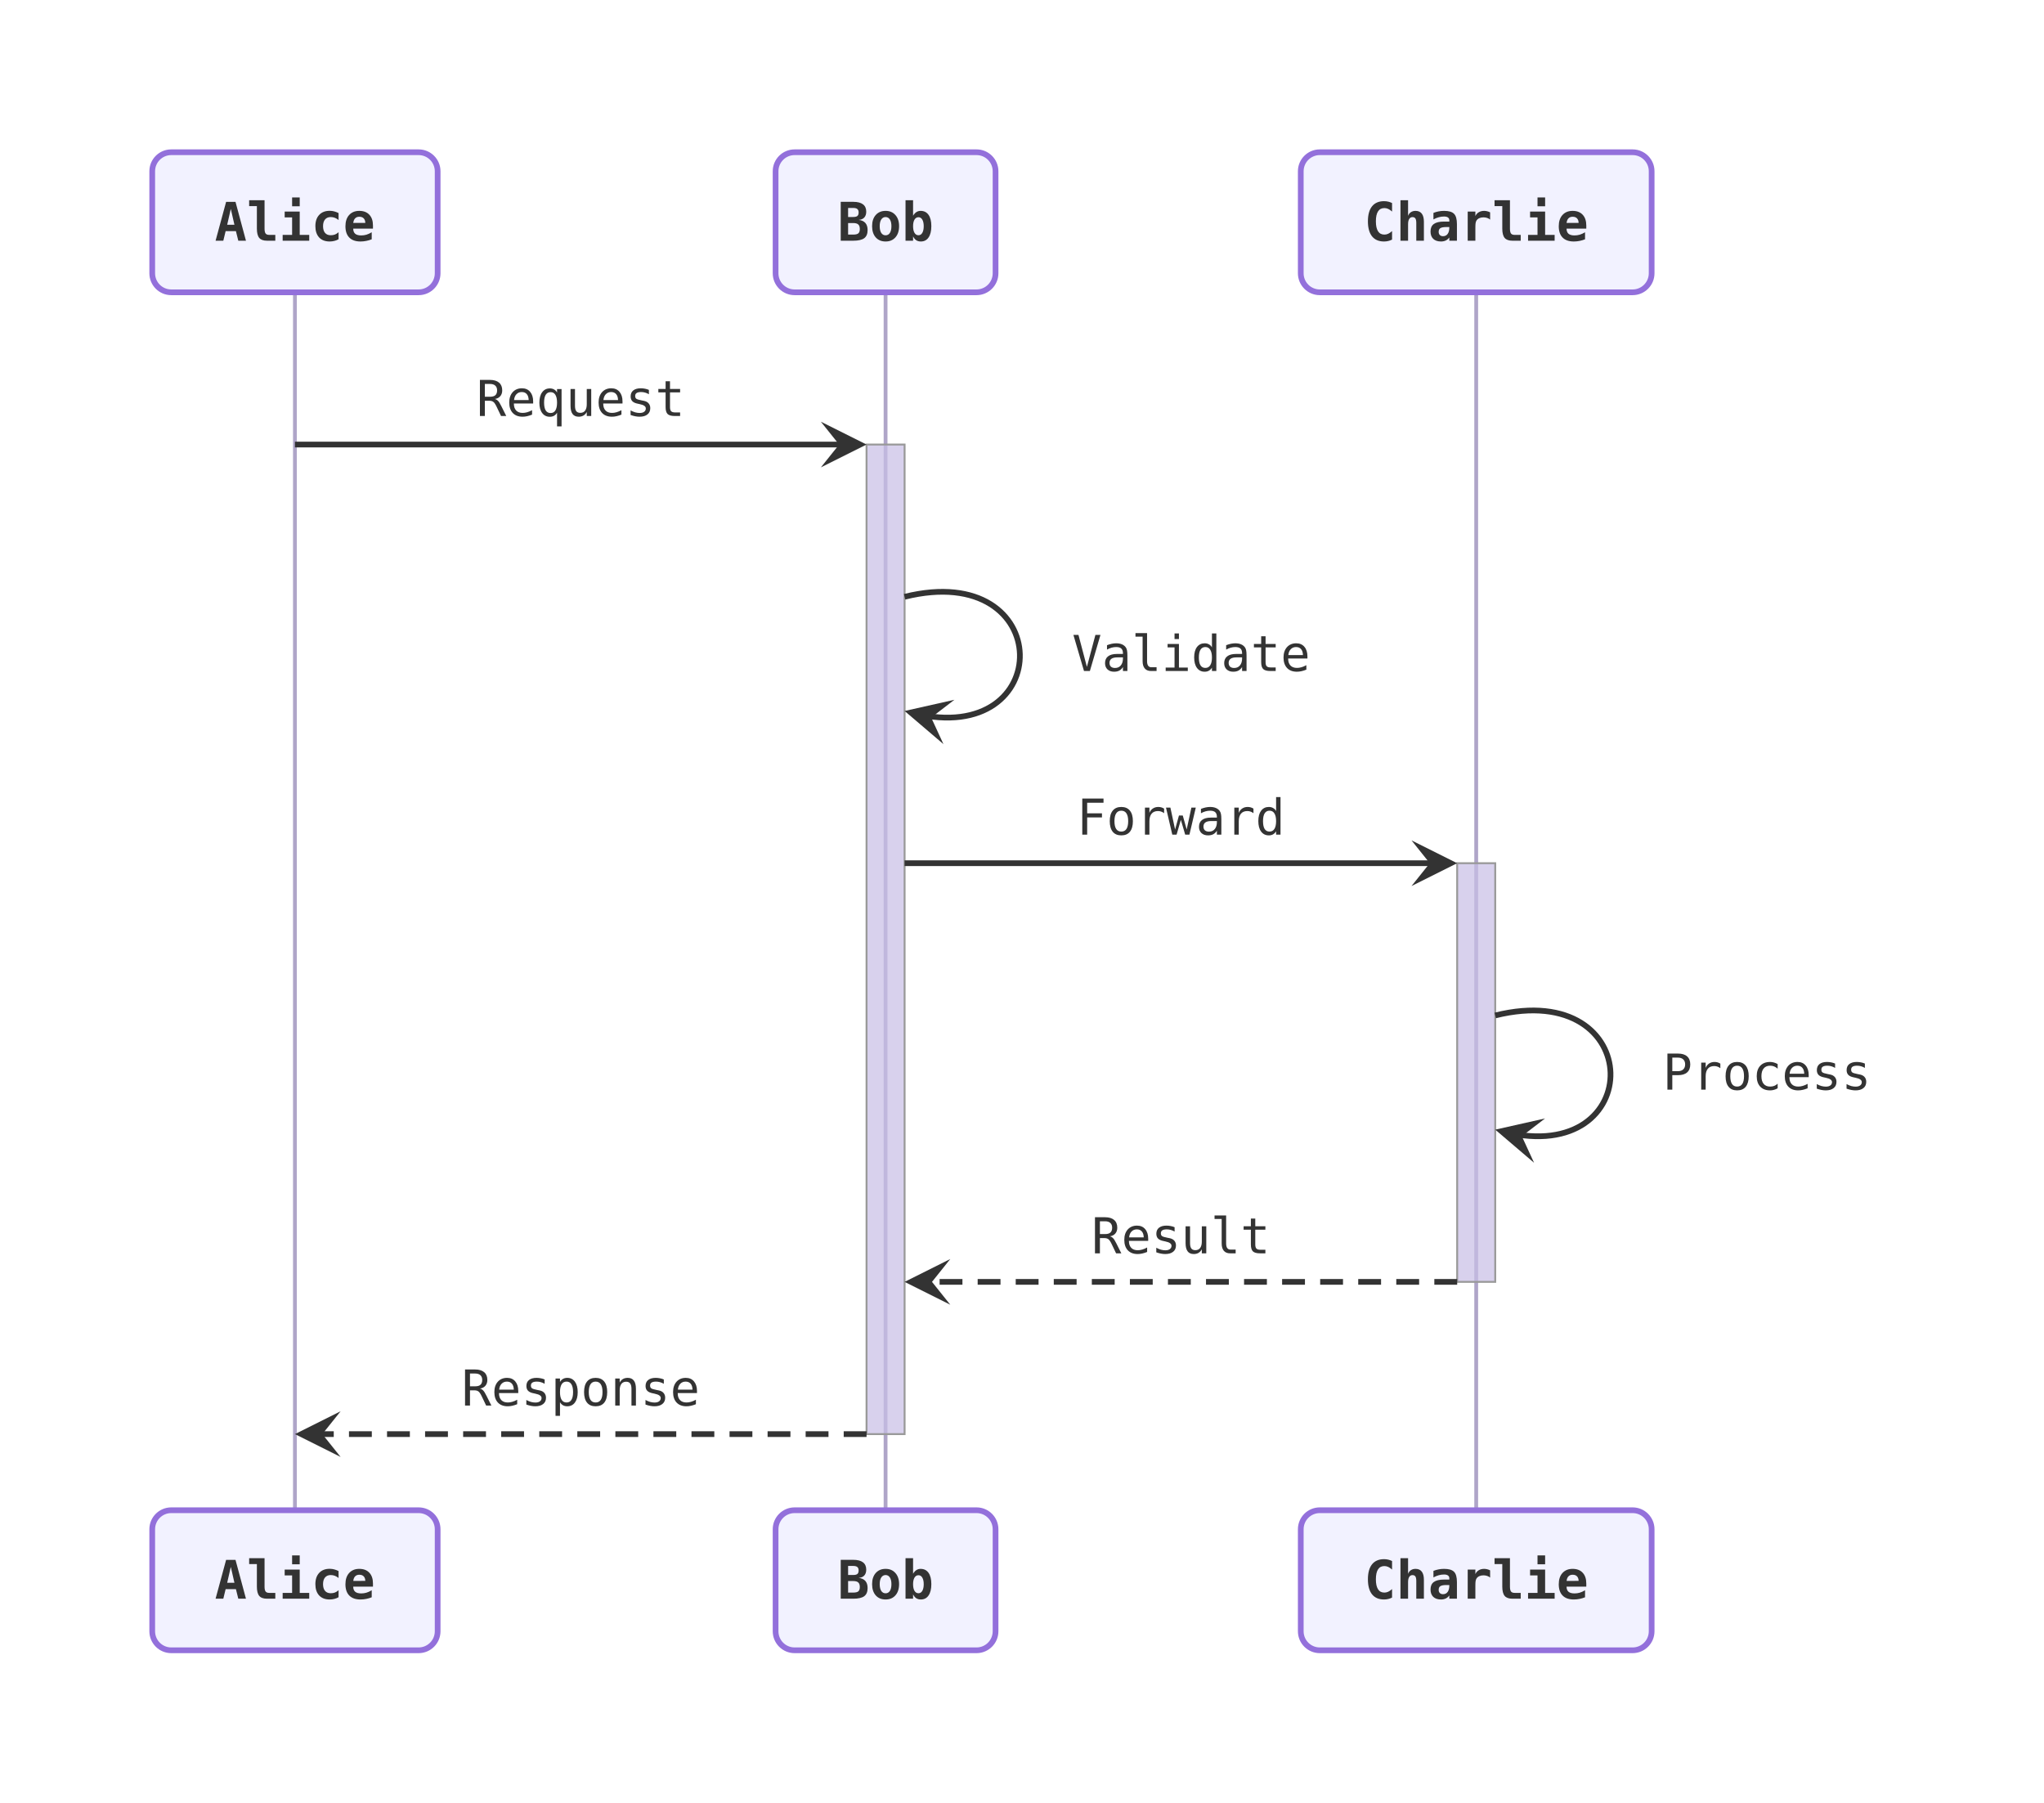
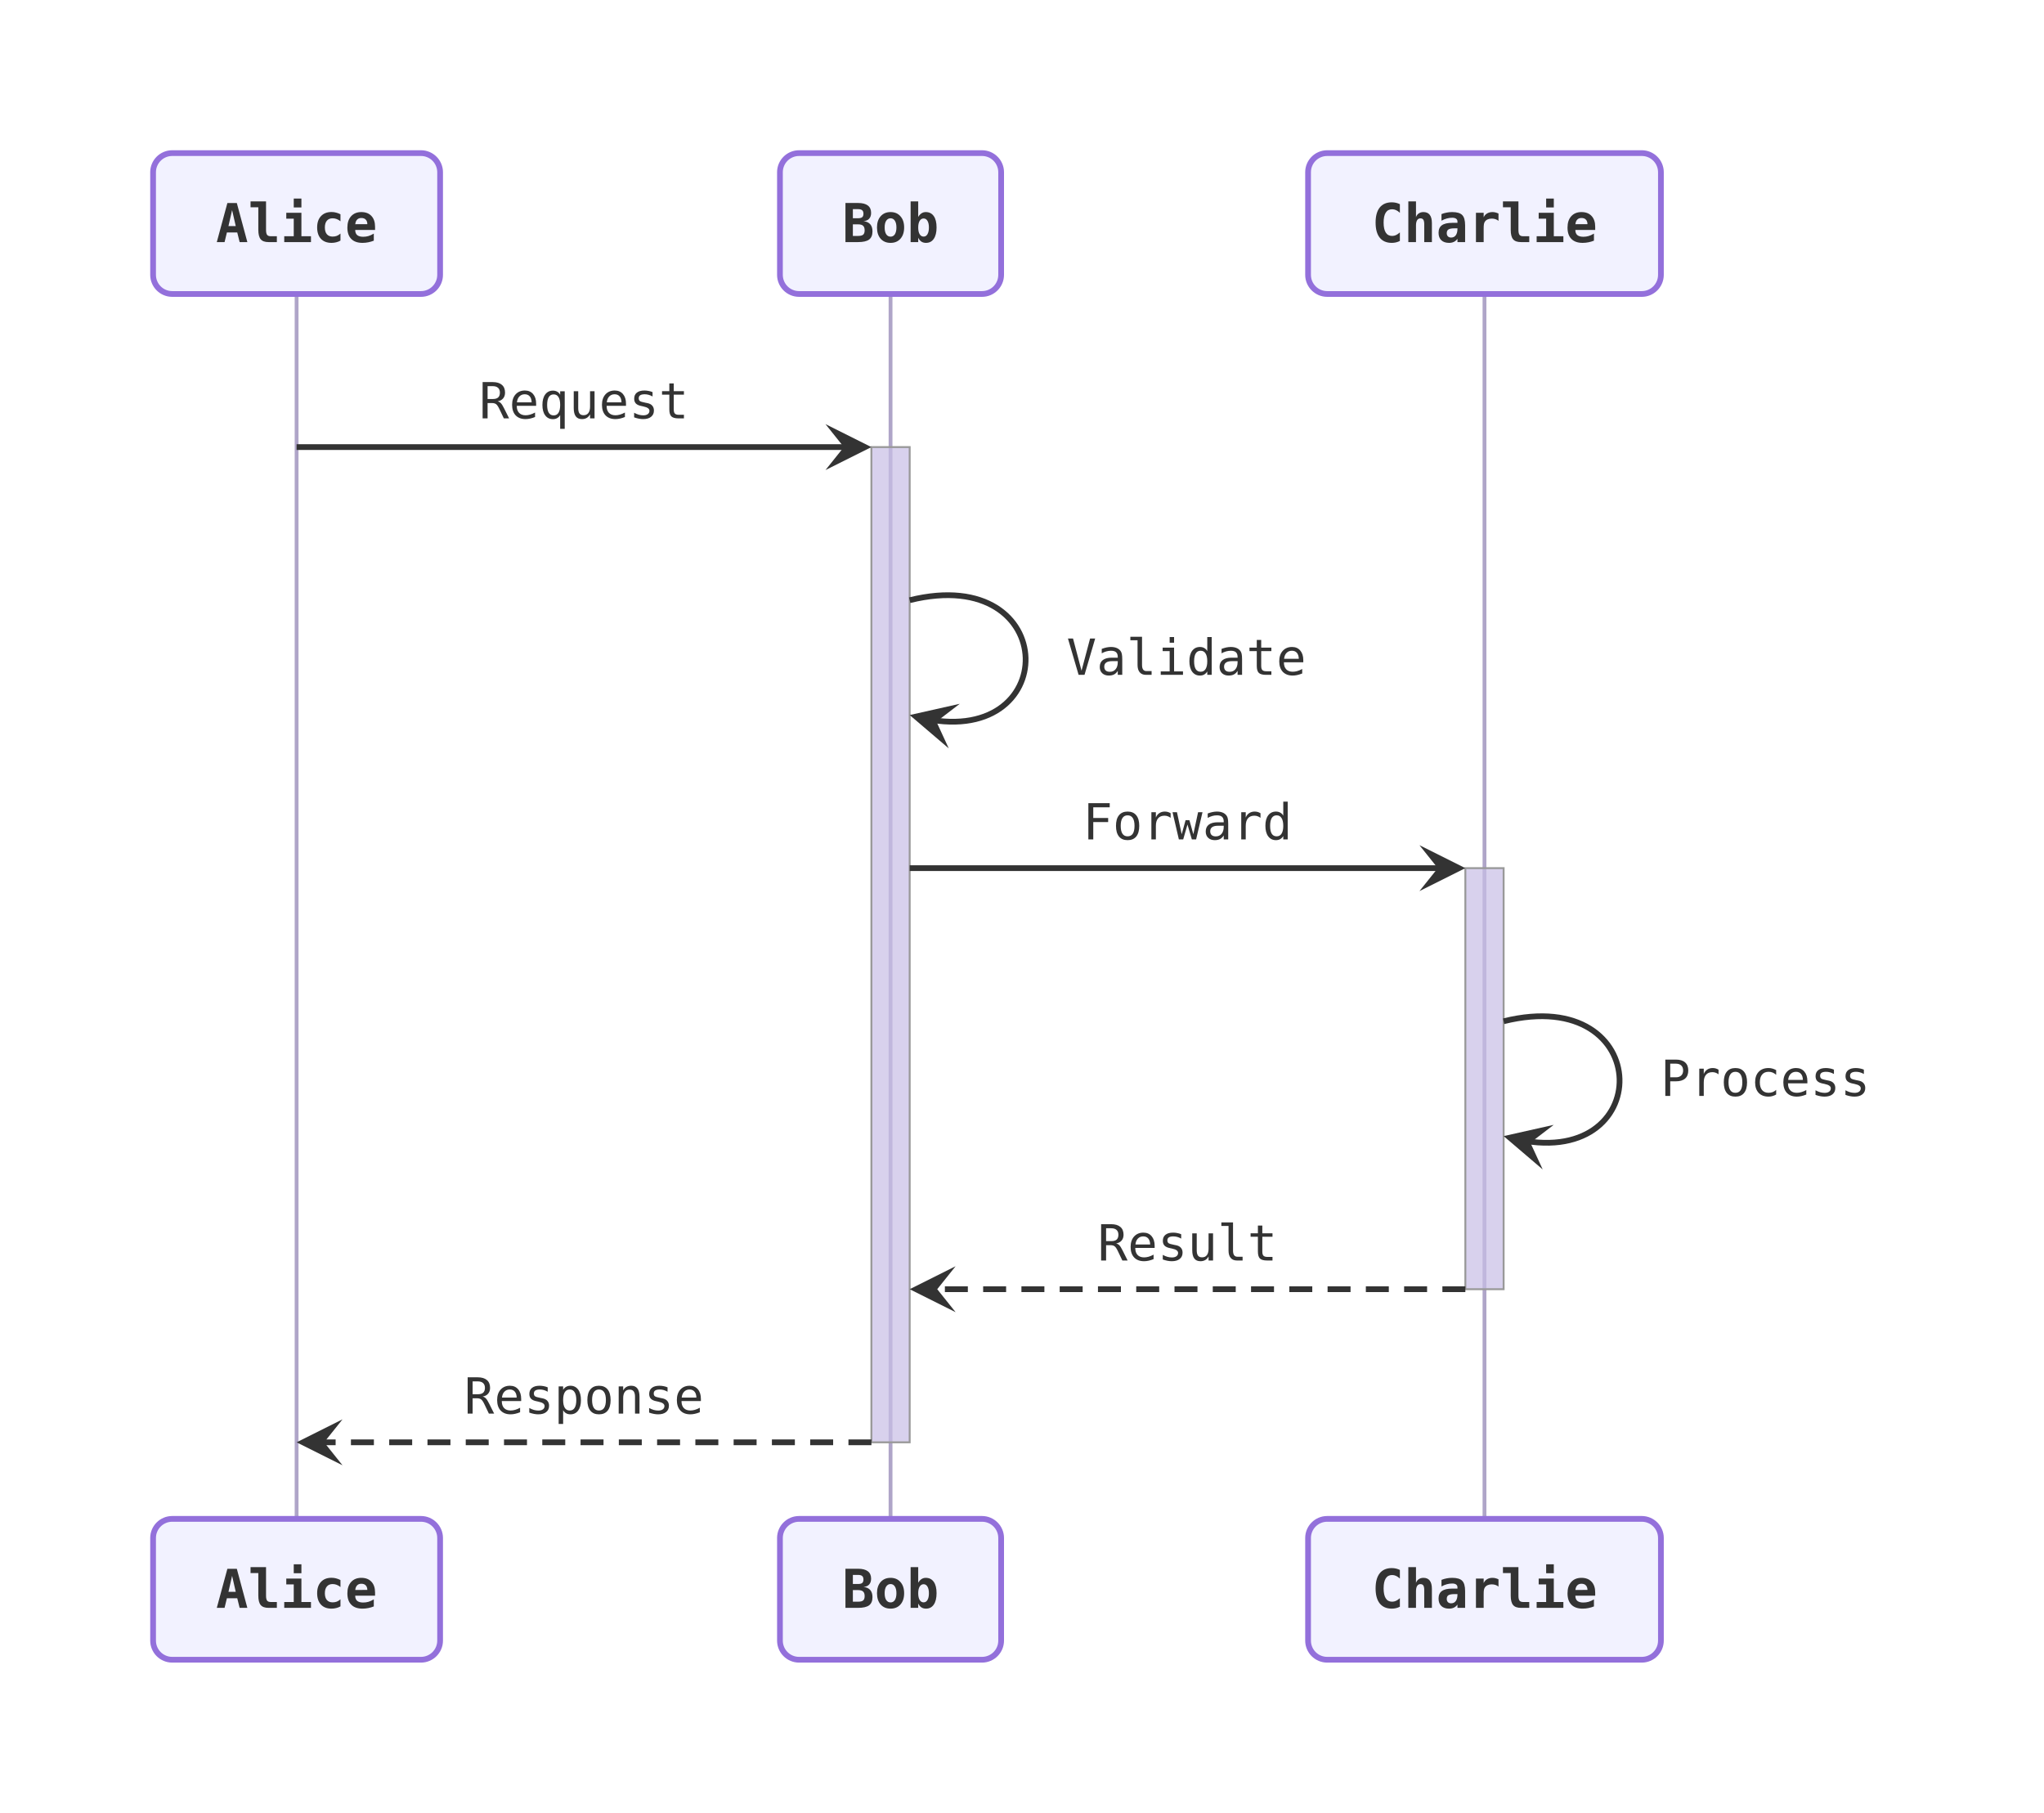
- <svg xmlns="http://www.w3.org/2000/svg" viewBox="0 0 537.1 473.6" width="537.1" height="473.6">
+ <svg xmlns="http://www.w3.org/2000/svg" viewBox="0 0 534.1 473.6" width="534.1" height="473.6">
  <defs>
    <marker id="arrow-point-333333" viewBox="0 0 10 10" refX="8" refY="5" markerWidth="8" markerHeight="8" orient="auto-start-reverse">
      <path d="M10 5 L0 10 L4 5 L0 0 Z" fill="#333333" />
    </marker>
  </defs>
  <g transform="translate(20, 20)">
    <path d="M57.5 56.8 L57.5 376.8" fill="none" stroke="#afa5c8" stroke-width="1" />
    <path d="M212.7 56.8 L212.7 376.8" fill="none" stroke="#afa5c8" stroke-width="1" />
    <path d="M367.9 56.8 L367.9 376.8" fill="none" stroke="#afa5c8" stroke-width="1" />
    <rect x="362.9" y="206.8" width="10" height="110" fill="#c8bee6b4" stroke="#999999" stroke-width="0.5" />
    <rect x="207.7" y="96.8" width="10" height="260" fill="#c8bee6b4" stroke="#999999" stroke-width="0.5" />
    <path d="M57.5 96.8 L205.3 96.8" fill="none" stroke="#333333" stroke-width="1.5" marker-end="url(#arrow-point-333333)" />
    <text x="132.6" y="84.8" text-anchor="middle" dominant-baseline="central" font-size="13px" font-family="'Intel One Mono', 'SF Mono', 'Cascadia Code', 'JetBrains Mono', 'Fira Code', 'Consolas', 'Menlo', monospace" fill="#333333">Request</text>
    <path d="M217.7 136.8 C257.7 126.9 257.7 176.7 220.03 167.38" fill="none" stroke="#333333" stroke-width="1.5" marker-end="url(#arrow-point-333333)" />
-     <text x="261.7" y="151.8" text-anchor="start" dominant-baseline="central" font-size="13px" font-family="'Intel One Mono', 'SF Mono', 'Cascadia Code', 'JetBrains Mono', 'Fira Code', 'Consolas', 'Menlo', monospace" fill="#333333">Validate</text>
+     <text x="258.7" y="151.8" text-anchor="start" dominant-baseline="central" font-size="13px" font-family="'Intel One Mono', 'SF Mono', 'Cascadia Code', 'JetBrains Mono', 'Fira Code', 'Consolas', 'Menlo', monospace" fill="#333333">Validate</text>
    <path d="M217.7 206.8 L360.5 206.8" fill="none" stroke="#333333" stroke-width="1.5" marker-end="url(#arrow-point-333333)" />
    <text x="290.3" y="194.8" text-anchor="middle" dominant-baseline="central" font-size="13px" font-family="'Intel One Mono', 'SF Mono', 'Cascadia Code', 'JetBrains Mono', 'Fira Code', 'Consolas', 'Menlo', monospace" fill="#333333">Forward</text>
    <path d="M372.9 246.8 C412.9 236.9 412.9 286.7 375.23 277.38" fill="none" stroke="#333333" stroke-width="1.5" marker-end="url(#arrow-point-333333)" />
-     <text x="416.9" y="261.8" text-anchor="start" dominant-baseline="central" font-size="13px" font-family="'Intel One Mono', 'SF Mono', 'Cascadia Code', 'JetBrains Mono', 'Fira Code', 'Consolas', 'Menlo', monospace" fill="#333333">Process</text>
+     <text x="413.9" y="261.8" text-anchor="start" dominant-baseline="central" font-size="13px" font-family="'Intel One Mono', 'SF Mono', 'Cascadia Code', 'JetBrains Mono', 'Fira Code', 'Consolas', 'Menlo', monospace" fill="#333333">Process</text>
    <path d="M362.9 316.8 L220.1 316.8" fill="none" stroke="#333333" stroke-width="1.5" stroke-dasharray="6 4" marker-end="url(#arrow-point-333333)" />
    <text x="290.3" y="304.8" text-anchor="middle" dominant-baseline="central" font-size="13px" font-family="'Intel One Mono', 'SF Mono', 'Cascadia Code', 'JetBrains Mono', 'Fira Code', 'Consolas', 'Menlo', monospace" fill="#333333">Result</text>
    <path d="M207.7 356.8 L59.9 356.8" fill="none" stroke="#333333" stroke-width="1.5" stroke-dasharray="6 4" marker-end="url(#arrow-point-333333)" />
    <text x="132.6" y="344.8" text-anchor="middle" dominant-baseline="central" font-size="13px" font-family="'Intel One Mono', 'SF Mono', 'Cascadia Code', 'JetBrains Mono', 'Fira Code', 'Consolas', 'Menlo', monospace" fill="#333333">Response</text>
    <rect x="20" y="20" width="75" height="36.8" rx="5" ry="5" fill="#ececffb2" stroke="#9370db" stroke-width="1.5" />
    <text x="57.5" y="38.4" text-anchor="middle" dominant-baseline="central" font-size="14px" font-family="'Intel One Mono', 'SF Mono', 'Cascadia Code', 'JetBrains Mono', 'Fira Code', 'Consolas', 'Menlo', monospace" fill="#333333" font-weight="bold">Alice</text>
    <rect x="183.8" y="20" width="57.8" height="36.8" rx="5" ry="5" fill="#ececffb2" stroke="#9370db" stroke-width="1.5" />
    <text x="212.7" y="38.4" text-anchor="middle" dominant-baseline="central" font-size="14px" font-family="'Intel One Mono', 'SF Mono', 'Cascadia Code', 'JetBrains Mono', 'Fira Code', 'Consolas', 'Menlo', monospace" fill="#333333" font-weight="bold">Bob</text>
    <rect x="321.8" y="20" width="92.2" height="36.8" rx="5" ry="5" fill="#ececffb2" stroke="#9370db" stroke-width="1.5" />
    <text x="367.9" y="38.4" text-anchor="middle" dominant-baseline="central" font-size="14px" font-family="'Intel One Mono', 'SF Mono', 'Cascadia Code', 'JetBrains Mono', 'Fira Code', 'Consolas', 'Menlo', monospace" fill="#333333" font-weight="bold">Charlie</text>
    <rect x="20" y="376.8" width="75" height="36.8" rx="5" ry="5" fill="#ececffb2" stroke="#9370db" stroke-width="1.5" />
    <text x="57.5" y="395.2" text-anchor="middle" dominant-baseline="central" font-size="14px" font-family="'Intel One Mono', 'SF Mono', 'Cascadia Code', 'JetBrains Mono', 'Fira Code', 'Consolas', 'Menlo', monospace" fill="#333333" font-weight="bold">Alice</text>
    <rect x="183.8" y="376.8" width="57.8" height="36.8" rx="5" ry="5" fill="#ececffb2" stroke="#9370db" stroke-width="1.5" />
    <text x="212.7" y="395.2" text-anchor="middle" dominant-baseline="central" font-size="14px" font-family="'Intel One Mono', 'SF Mono', 'Cascadia Code', 'JetBrains Mono', 'Fira Code', 'Consolas', 'Menlo', monospace" fill="#333333" font-weight="bold">Bob</text>
    <rect x="321.8" y="376.8" width="92.2" height="36.8" rx="5" ry="5" fill="#ececffb2" stroke="#9370db" stroke-width="1.5" />
    <text x="367.9" y="395.2" text-anchor="middle" dominant-baseline="central" font-size="14px" font-family="'Intel One Mono', 'SF Mono', 'Cascadia Code', 'JetBrains Mono', 'Fira Code', 'Consolas', 'Menlo', monospace" fill="#333333" font-weight="bold">Charlie</text>
  </g>
</svg>
